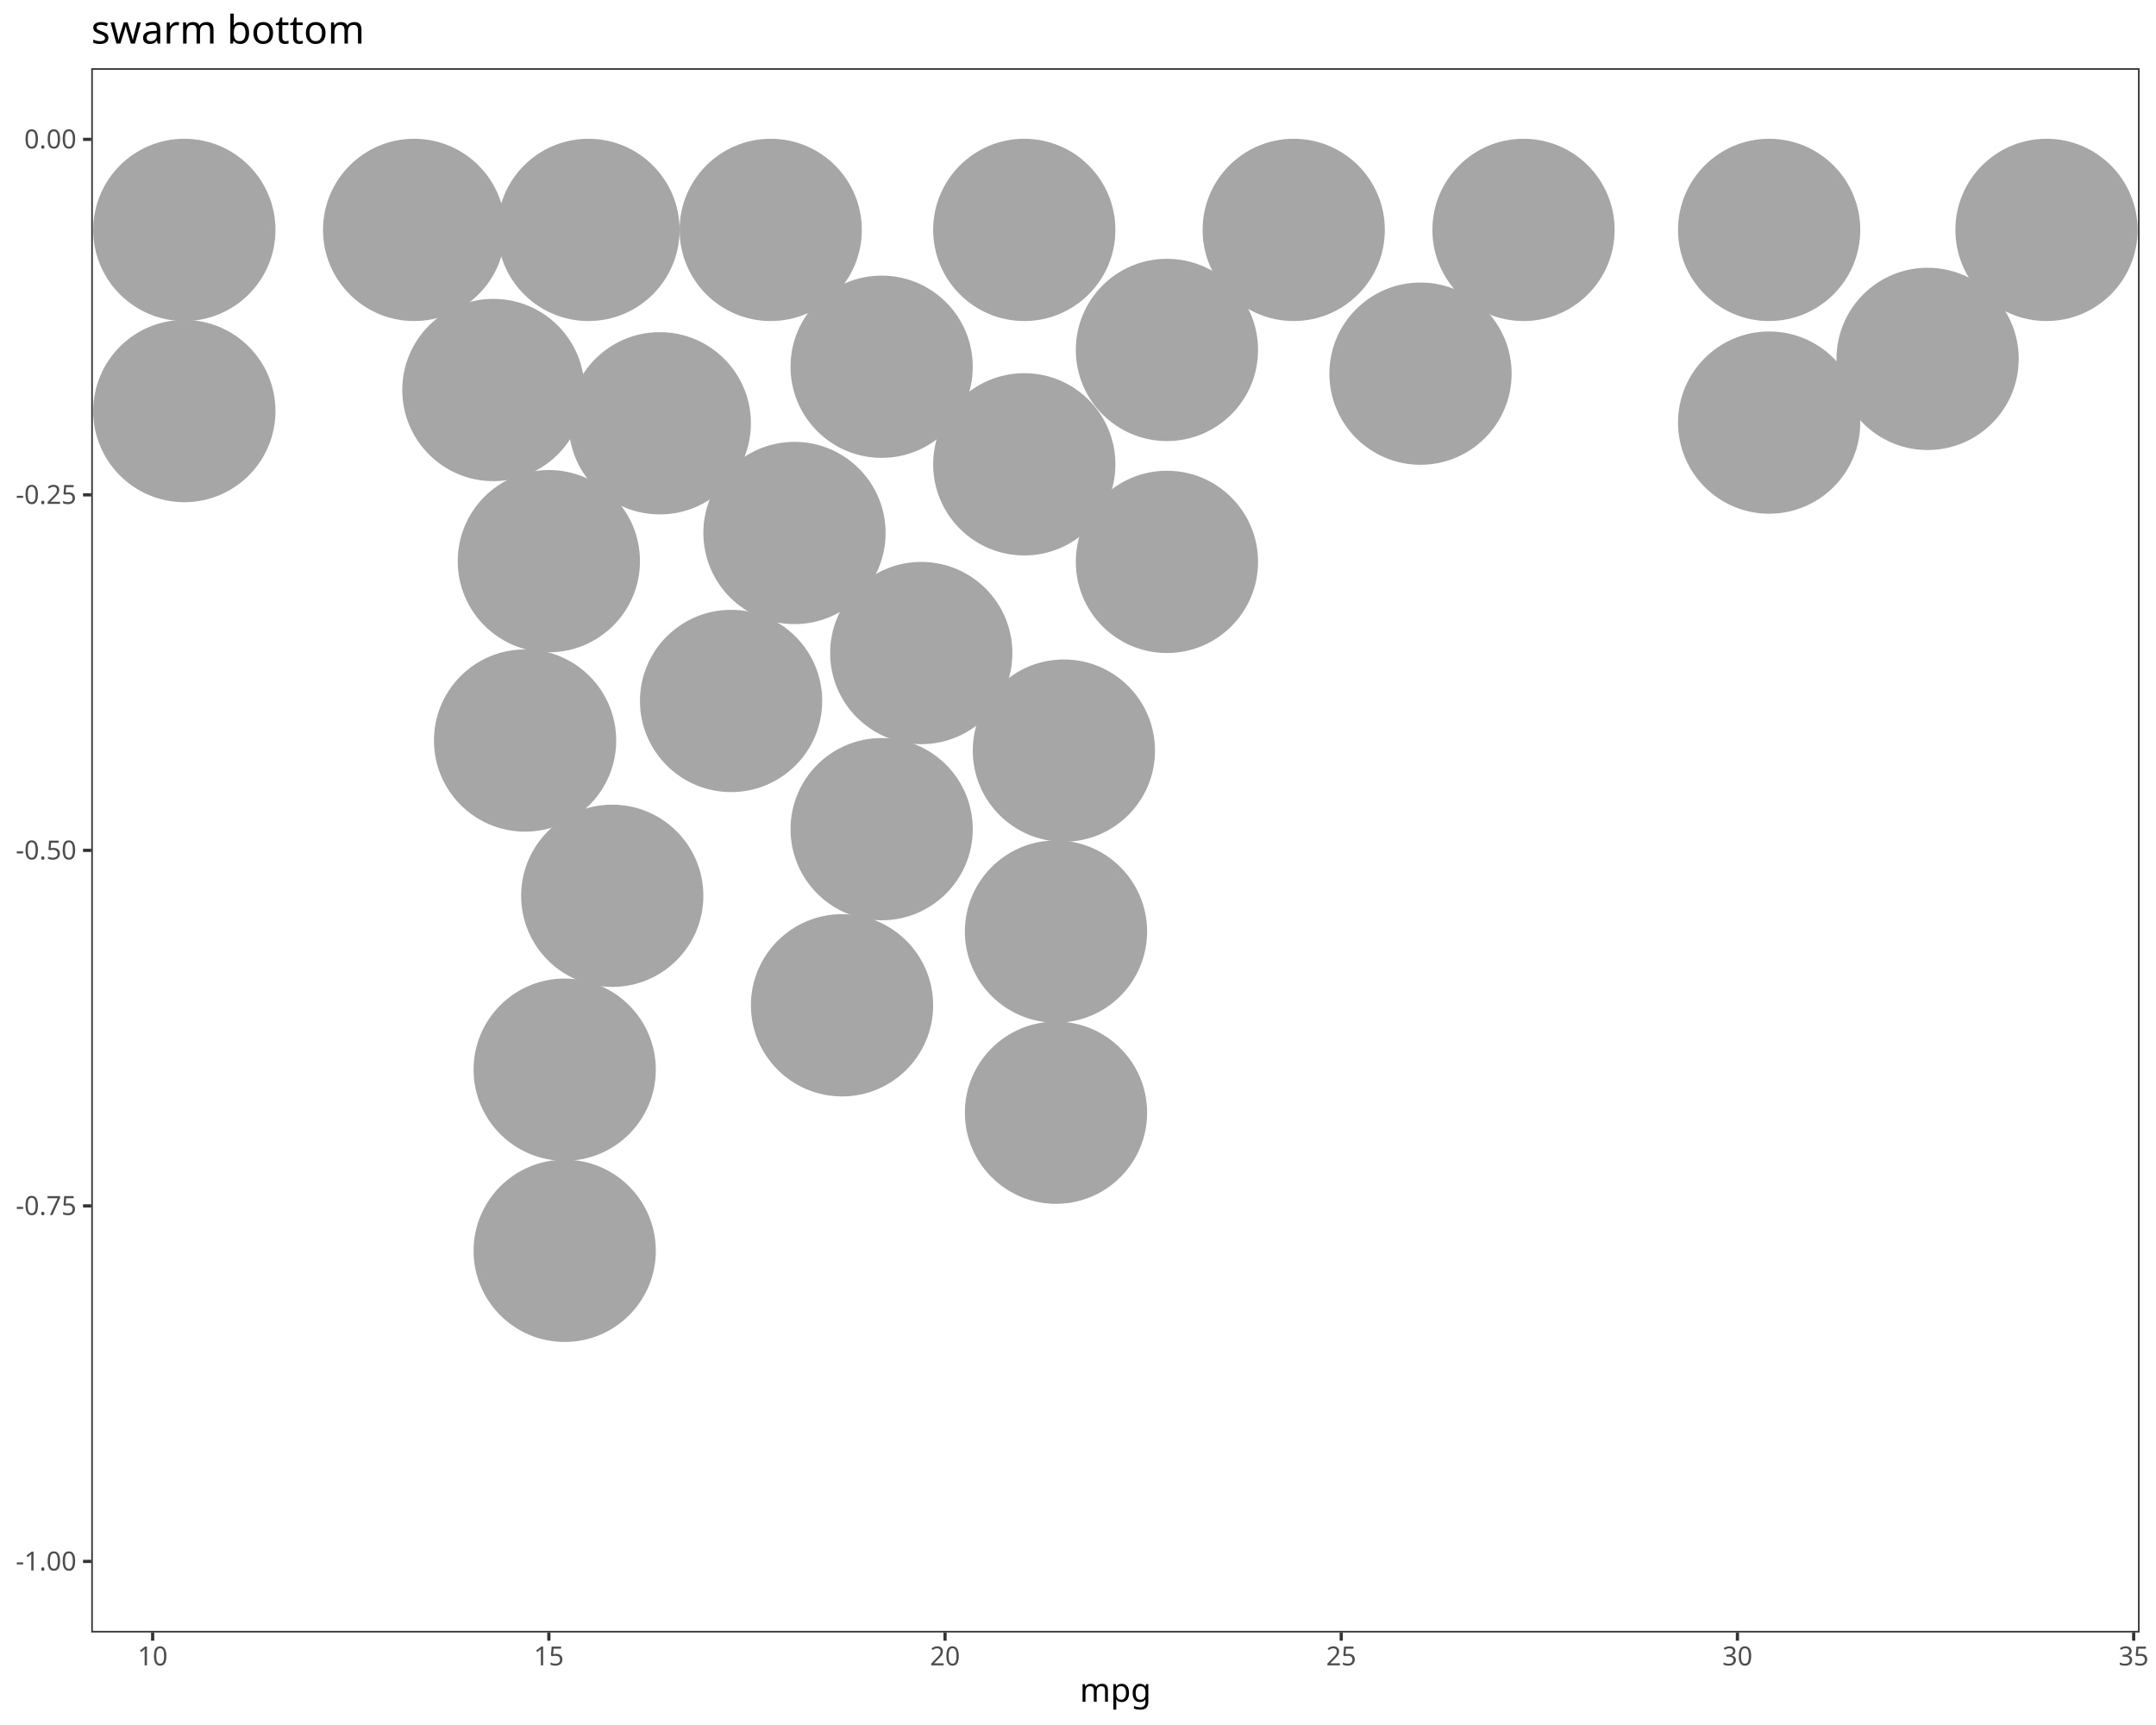
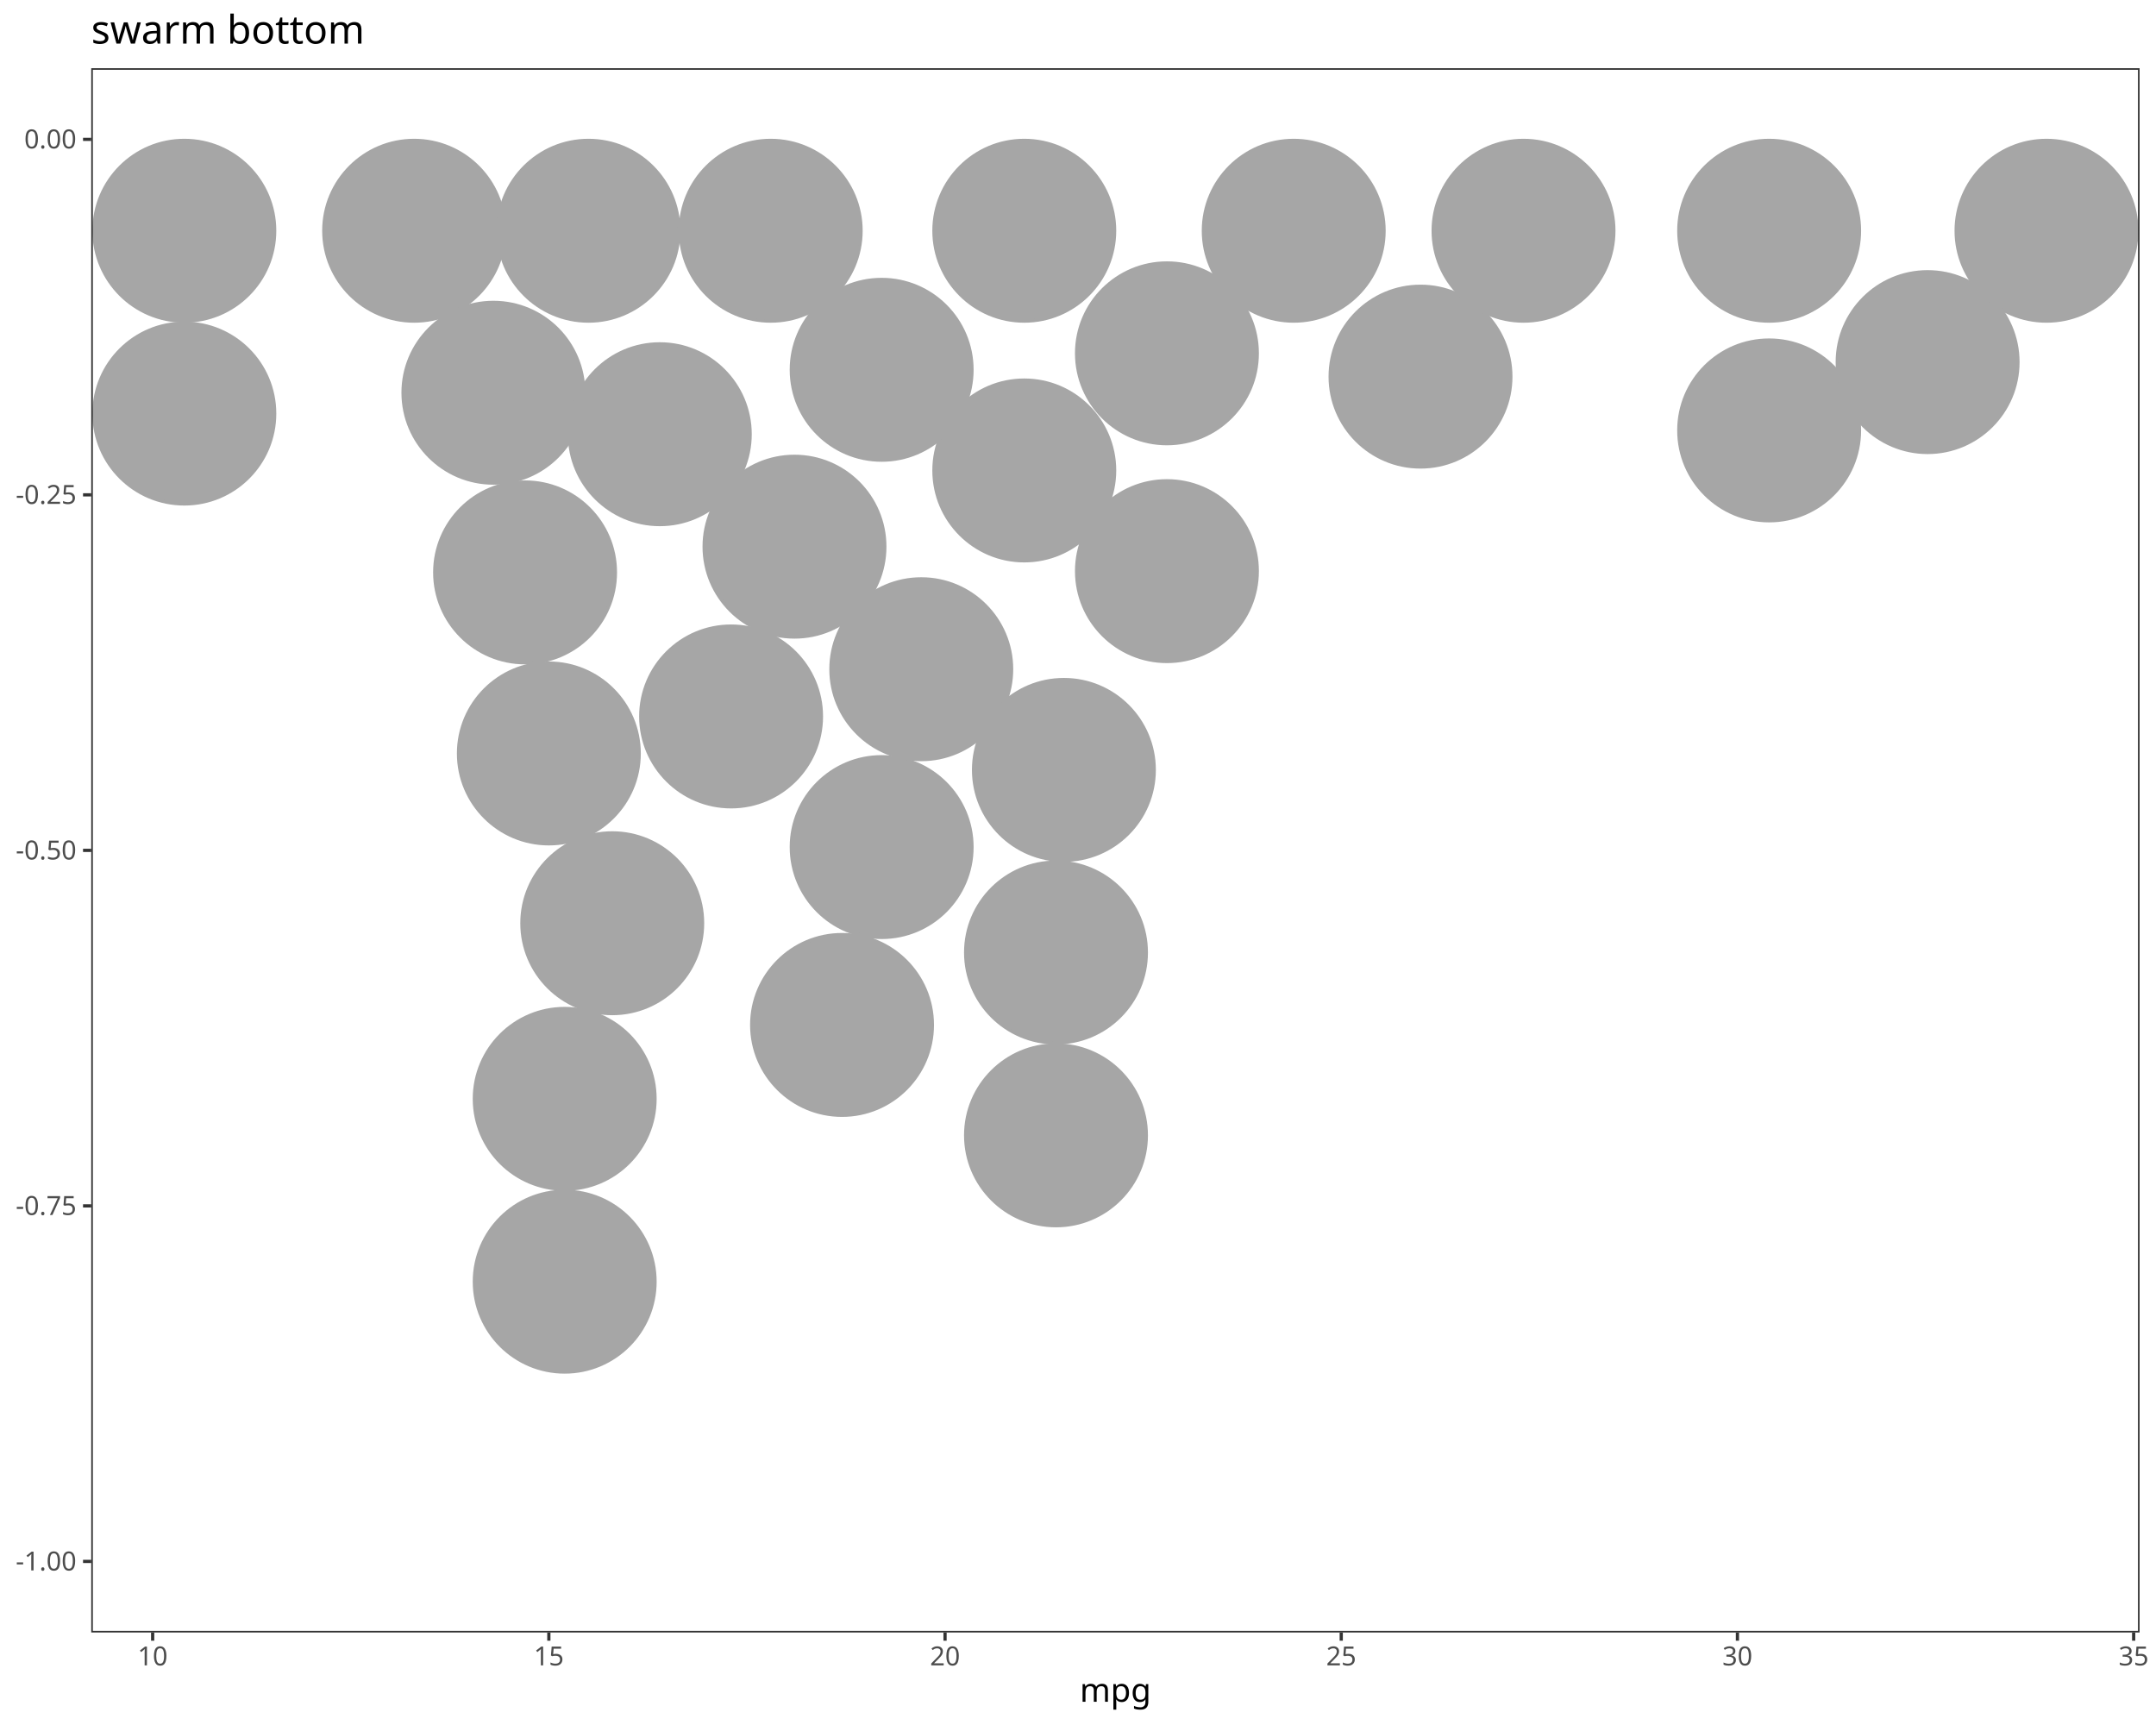
<svg xmlns="http://www.w3.org/2000/svg" class="svglite" data-engine-version="2.0" width="720.00pt" height="576.00pt" viewBox="0 0 720.00 576.00">
  <defs>
    <style type="text/css">
    .svglite line, .svglite polyline, .svglite polygon, .svglite path, .svglite rect, .svglite circle {
      fill: none;
      stroke: #000000;
      stroke-linecap: round;
      stroke-linejoin: round;
      stroke-miterlimit: 10.00;
    }
  </style>
  </defs>
  <rect width="100%" height="100%" style="stroke: none; fill: #FFFFFF;" />
  <defs>
    <clipPath id="cpMC4wMHw3MjAuMDB8MC4wMHw1NzYuMDA=">
      <rect x="0.00" y="0.00" width="720.00" height="576.00" />
    </clipPath>
  </defs>
  <g clip-path="url(#cpMC4wMHw3MjAuMDB8MC4wMHw1NzYuMDA=)">
    <rect x="0.00" y="0.00" width="720.00" height="576.00" style="stroke-width: 1.07; stroke: #FFFFFF; fill: #FFFFFF;" />
  </g>
  <defs>
    <clipPath id="cpMzAuNDd8NzE0LjUyfDIyLjc4fDU0NS4xMQ==">
      <rect x="30.47" y="22.78" width="684.05" height="522.33" />
    </clipPath>
  </defs>
  <g clip-path="url(#cpMzAuNDd8NzE0LjUyfDIyLjc4fDU0NS4xMQ==)">
    <rect x="30.47" y="22.78" width="684.05" height="522.33" style="stroke-width: 1.07; stroke: none; fill: #FFFFFF;" />
-     <circle cx="61.56" cy="76.77" r="29.90" style="stroke-width: 1.06; stroke: #A6A6A6; fill: #A6A6A6;" />
-     <circle cx="61.56" cy="137.26" r="29.90" style="stroke-width: 1.06; stroke: #A6A6A6; fill: #A6A6A6;" />
-     <circle cx="138.30" cy="76.77" r="29.90" style="stroke-width: 1.06; stroke: #A6A6A6; fill: #A6A6A6;" />
-     <circle cx="164.77" cy="130.23" r="29.90" style="stroke-width: 1.06; stroke: #A6A6A6; fill: #A6A6A6;" />
-     <circle cx="175.35" cy="247.27" r="29.90" style="stroke-width: 1.06; stroke: #A6A6A6; fill: #A6A6A6;" />
-     <circle cx="183.29" cy="187.38" r="29.90" style="stroke-width: 1.06; stroke: #A6A6A6; fill: #A6A6A6;" />
-     <circle cx="188.58" cy="357.18" r="29.90" style="stroke-width: 1.06; stroke: #A6A6A6; fill: #A6A6A6;" />
-     <circle cx="188.58" cy="417.67" r="29.90" style="stroke-width: 1.06; stroke: #A6A6A6; fill: #A6A6A6;" />
-     <circle cx="196.52" cy="76.77" r="29.90" style="stroke-width: 1.06; stroke: #A6A6A6; fill: #A6A6A6;" />
-     <circle cx="204.46" cy="299.12" r="29.90" style="stroke-width: 1.06; stroke: #A6A6A6; fill: #A6A6A6;" />
-     <circle cx="220.34" cy="141.34" r="29.90" style="stroke-width: 1.06; stroke: #A6A6A6; fill: #A6A6A6;" />
-     <circle cx="244.15" cy="234.06" r="29.90" style="stroke-width: 1.06; stroke: #A6A6A6; fill: #A6A6A6;" />
-     <circle cx="257.38" cy="76.77" r="29.90" style="stroke-width: 1.06; stroke: #A6A6A6; fill: #A6A6A6;" />
-     <circle cx="265.32" cy="177.97" r="29.90" style="stroke-width: 1.06; stroke: #A6A6A6; fill: #A6A6A6;" />
-     <circle cx="281.20" cy="335.68" r="29.90" style="stroke-width: 1.06; stroke: #A6A6A6; fill: #A6A6A6;" />
-     <circle cx="294.43" cy="122.46" r="29.90" style="stroke-width: 1.06; stroke: #A6A6A6; fill: #A6A6A6;" />
-     <circle cx="294.43" cy="276.87" r="29.90" style="stroke-width: 1.06; stroke: #A6A6A6; fill: #A6A6A6;" />
-     <circle cx="307.66" cy="218.06" r="29.90" style="stroke-width: 1.06; stroke: #A6A6A6; fill: #A6A6A6;" />
-     <circle cx="342.06" cy="76.77" r="29.90" style="stroke-width: 1.06; stroke: #A6A6A6; fill: #A6A6A6;" />
-     <circle cx="342.06" cy="155.04" r="29.90" style="stroke-width: 1.06; stroke: #A6A6A6; fill: #A6A6A6;" />
-     <circle cx="352.65" cy="311.06" r="29.90" style="stroke-width: 1.06; stroke: #A6A6A6; fill: #A6A6A6;" />
-     <circle cx="352.65" cy="371.55" r="29.90" style="stroke-width: 1.06; stroke: #A6A6A6; fill: #A6A6A6;" />
-     <circle cx="355.29" cy="250.64" r="29.90" style="stroke-width: 1.06; stroke: #A6A6A6; fill: #A6A6A6;" />
-     <circle cx="389.70" cy="116.85" r="29.90" style="stroke-width: 1.06; stroke: #A6A6A6; fill: #A6A6A6;" />
-     <circle cx="389.70" cy="187.62" r="29.90" style="stroke-width: 1.06; stroke: #A6A6A6; fill: #A6A6A6;" />
-     <circle cx="432.04" cy="76.77" r="29.90" style="stroke-width: 1.06; stroke: #A6A6A6; fill: #A6A6A6;" />
-     <circle cx="474.38" cy="124.77" r="29.90" style="stroke-width: 1.06; stroke: #A6A6A6; fill: #A6A6A6;" />
-     <circle cx="508.78" cy="76.77" r="29.90" style="stroke-width: 1.06; stroke: #A6A6A6; fill: #A6A6A6;" />
-     <circle cx="590.81" cy="76.77" r="29.90" style="stroke-width: 1.06; stroke: #A6A6A6; fill: #A6A6A6;" />
-     <circle cx="590.81" cy="141.11" r="29.90" style="stroke-width: 1.06; stroke: #A6A6A6; fill: #A6A6A6;" />
-     <circle cx="643.73" cy="119.84" r="29.90" style="stroke-width: 1.06; stroke: #A6A6A6; fill: #A6A6A6;" />
-     <circle cx="683.43" cy="76.77" r="29.90" style="stroke-width: 1.06; stroke: #A6A6A6; fill: #A6A6A6;" />
+     <circle cx="61.56" cy="77.05" r="30.18" style="stroke-width: 1.06; stroke: #A6A6A6; fill: #A6A6A6;" />
+     <circle cx="61.56" cy="138.10" r="30.18" style="stroke-width: 1.06; stroke: #A6A6A6; fill: #A6A6A6;" />
+     <circle cx="138.30" cy="77.05" r="30.18" style="stroke-width: 1.06; stroke: #A6A6A6; fill: #A6A6A6;" />
+     <circle cx="164.77" cy="131.14" r="30.18" style="stroke-width: 1.06; stroke: #A6A6A6; fill: #A6A6A6;" />
+     <circle cx="175.35" cy="191.13" r="30.18" style="stroke-width: 1.06; stroke: #A6A6A6; fill: #A6A6A6;" />
+     <circle cx="183.29" cy="251.59" r="30.18" style="stroke-width: 1.06; stroke: #A6A6A6; fill: #A6A6A6;" />
+     <circle cx="188.58" cy="366.92" r="30.18" style="stroke-width: 1.06; stroke: #A6A6A6; fill: #A6A6A6;" />
+     <circle cx="188.58" cy="427.97" r="30.18" style="stroke-width: 1.06; stroke: #A6A6A6; fill: #A6A6A6;" />
+     <circle cx="196.52" cy="77.05" r="30.18" style="stroke-width: 1.06; stroke: #A6A6A6; fill: #A6A6A6;" />
+     <circle cx="204.46" cy="308.28" r="30.18" style="stroke-width: 1.06; stroke: #A6A6A6; fill: #A6A6A6;" />
+     <circle cx="220.34" cy="144.99" r="30.18" style="stroke-width: 1.06; stroke: #A6A6A6; fill: #A6A6A6;" />
+     <circle cx="244.15" cy="239.23" r="30.18" style="stroke-width: 1.06; stroke: #A6A6A6; fill: #A6A6A6;" />
+     <circle cx="257.38" cy="77.05" r="30.18" style="stroke-width: 1.06; stroke: #A6A6A6; fill: #A6A6A6;" />
+     <circle cx="265.32" cy="182.54" r="30.18" style="stroke-width: 1.06; stroke: #A6A6A6; fill: #A6A6A6;" />
+     <circle cx="281.20" cy="342.24" r="30.18" style="stroke-width: 1.06; stroke: #A6A6A6; fill: #A6A6A6;" />
+     <circle cx="294.43" cy="123.48" r="30.18" style="stroke-width: 1.06; stroke: #A6A6A6; fill: #A6A6A6;" />
+     <circle cx="294.43" cy="282.85" r="30.18" style="stroke-width: 1.06; stroke: #A6A6A6; fill: #A6A6A6;" />
+     <circle cx="307.66" cy="223.46" r="30.18" style="stroke-width: 1.06; stroke: #A6A6A6; fill: #A6A6A6;" />
+     <circle cx="342.06" cy="77.05" r="30.18" style="stroke-width: 1.06; stroke: #A6A6A6; fill: #A6A6A6;" />
+     <circle cx="342.06" cy="157.09" r="30.18" style="stroke-width: 1.06; stroke: #A6A6A6; fill: #A6A6A6;" />
+     <circle cx="352.65" cy="318.06" r="30.18" style="stroke-width: 1.06; stroke: #A6A6A6; fill: #A6A6A6;" />
+     <circle cx="352.65" cy="379.11" r="30.18" style="stroke-width: 1.06; stroke: #A6A6A6; fill: #A6A6A6;" />
+     <circle cx="355.29" cy="257.08" r="30.18" style="stroke-width: 1.06; stroke: #A6A6A6; fill: #A6A6A6;" />
+     <circle cx="389.70" cy="117.98" r="30.18" style="stroke-width: 1.06; stroke: #A6A6A6; fill: #A6A6A6;" />
+     <circle cx="389.70" cy="190.71" r="30.18" style="stroke-width: 1.06; stroke: #A6A6A6; fill: #A6A6A6;" />
+     <circle cx="432.04" cy="77.05" r="30.18" style="stroke-width: 1.06; stroke: #A6A6A6; fill: #A6A6A6;" />
+     <circle cx="474.38" cy="125.76" r="30.18" style="stroke-width: 1.06; stroke: #A6A6A6; fill: #A6A6A6;" />
+     <circle cx="508.78" cy="77.05" r="30.18" style="stroke-width: 1.06; stroke: #A6A6A6; fill: #A6A6A6;" />
+     <circle cx="590.81" cy="77.05" r="30.18" style="stroke-width: 1.06; stroke: #A6A6A6; fill: #A6A6A6;" />
+     <circle cx="590.81" cy="143.72" r="30.18" style="stroke-width: 1.06; stroke: #A6A6A6; fill: #A6A6A6;" />
+     <circle cx="643.73" cy="120.91" r="30.18" style="stroke-width: 1.06; stroke: #A6A6A6; fill: #A6A6A6;" />
+     <circle cx="683.43" cy="77.05" r="30.18" style="stroke-width: 1.06; stroke: #A6A6A6; fill: #A6A6A6;" />
    <rect x="30.47" y="22.78" width="684.05" height="522.33" style="stroke-width: 1.07; stroke: #333333;" />
  </g>
  <g clip-path="url(#cpMC4wMHw3MjAuMDB8MC4wMHw1NzYuMDA=)">
    <text x="25.54" y="524.40" text-anchor="end" style="font-size: 8.80px; fill: #4D4D4D; font-family: sans;" textLength="20.06px" lengthAdjust="spacingAndGlyphs">-1.00</text>
    <text x="25.54" y="405.69" text-anchor="end" style="font-size: 8.80px; fill: #4D4D4D; font-family: sans;" textLength="20.06px" lengthAdjust="spacingAndGlyphs">-0.75</text>
    <text x="25.54" y="286.98" text-anchor="end" style="font-size: 8.80px; fill: #4D4D4D; font-family: sans;" textLength="20.06px" lengthAdjust="spacingAndGlyphs">-0.50</text>
    <text x="25.54" y="168.26" text-anchor="end" style="font-size: 8.80px; fill: #4D4D4D; font-family: sans;" textLength="20.06px" lengthAdjust="spacingAndGlyphs">-0.25</text>
    <text x="25.54" y="49.55" text-anchor="end" style="font-size: 8.80px; fill: #4D4D4D; font-family: sans;" textLength="17.13px" lengthAdjust="spacingAndGlyphs">0.00</text>
    <polyline points="27.73,521.37 30.47,521.37 " style="stroke-width: 1.07; stroke: #333333; stroke-linecap: butt;" />
    <polyline points="27.73,402.66 30.47,402.66 " style="stroke-width: 1.07; stroke: #333333; stroke-linecap: butt;" />
    <polyline points="27.73,283.95 30.47,283.95 " style="stroke-width: 1.07; stroke: #333333; stroke-linecap: butt;" />
    <polyline points="27.73,165.24 30.47,165.24 " style="stroke-width: 1.07; stroke: #333333; stroke-linecap: butt;" />
    <polyline points="27.73,46.53 30.47,46.53 " style="stroke-width: 1.07; stroke: #333333; stroke-linecap: butt;" />
    <polyline points="50.98,547.85 50.98,545.11 " style="stroke-width: 1.07; stroke: #333333; stroke-linecap: butt;" />
    <polyline points="183.29,547.85 183.29,545.11 " style="stroke-width: 1.07; stroke: #333333; stroke-linecap: butt;" />
    <polyline points="315.60,547.85 315.60,545.11 " style="stroke-width: 1.07; stroke: #333333; stroke-linecap: butt;" />
    <polyline points="447.91,547.85 447.91,545.11 " style="stroke-width: 1.07; stroke: #333333; stroke-linecap: butt;" />
    <polyline points="580.22,547.85 580.22,545.11 " style="stroke-width: 1.07; stroke: #333333; stroke-linecap: butt;" />
    <polyline points="712.54,547.85 712.54,545.11 " style="stroke-width: 1.07; stroke: #333333; stroke-linecap: butt;" />
    <text x="50.98" y="556.10" text-anchor="middle" style="font-size: 8.80px; fill: #4D4D4D; font-family: sans;" textLength="9.79px" lengthAdjust="spacingAndGlyphs">10</text>
    <text x="183.29" y="556.10" text-anchor="middle" style="font-size: 8.80px; fill: #4D4D4D; font-family: sans;" textLength="9.79px" lengthAdjust="spacingAndGlyphs">15</text>
    <text x="315.60" y="556.10" text-anchor="middle" style="font-size: 8.80px; fill: #4D4D4D; font-family: sans;" textLength="9.79px" lengthAdjust="spacingAndGlyphs">20</text>
    <text x="447.91" y="556.10" text-anchor="middle" style="font-size: 8.80px; fill: #4D4D4D; font-family: sans;" textLength="9.79px" lengthAdjust="spacingAndGlyphs">25</text>
    <text x="580.22" y="556.10" text-anchor="middle" style="font-size: 8.80px; fill: #4D4D4D; font-family: sans;" textLength="9.79px" lengthAdjust="spacingAndGlyphs">30</text>
    <text x="712.54" y="556.10" text-anchor="middle" style="font-size: 8.80px; fill: #4D4D4D; font-family: sans;" textLength="9.79px" lengthAdjust="spacingAndGlyphs">35</text>
    <text x="372.50" y="568.24" text-anchor="middle" style="font-size: 11.00px; font-family: sans;" textLength="21.40px" lengthAdjust="spacingAndGlyphs">mpg</text>
    <text x="30.47" y="14.56" style="font-size: 13.20px; font-family: sans;" textLength="82.91px" lengthAdjust="spacingAndGlyphs">swarm bottom</text>
  </g>
</svg>
